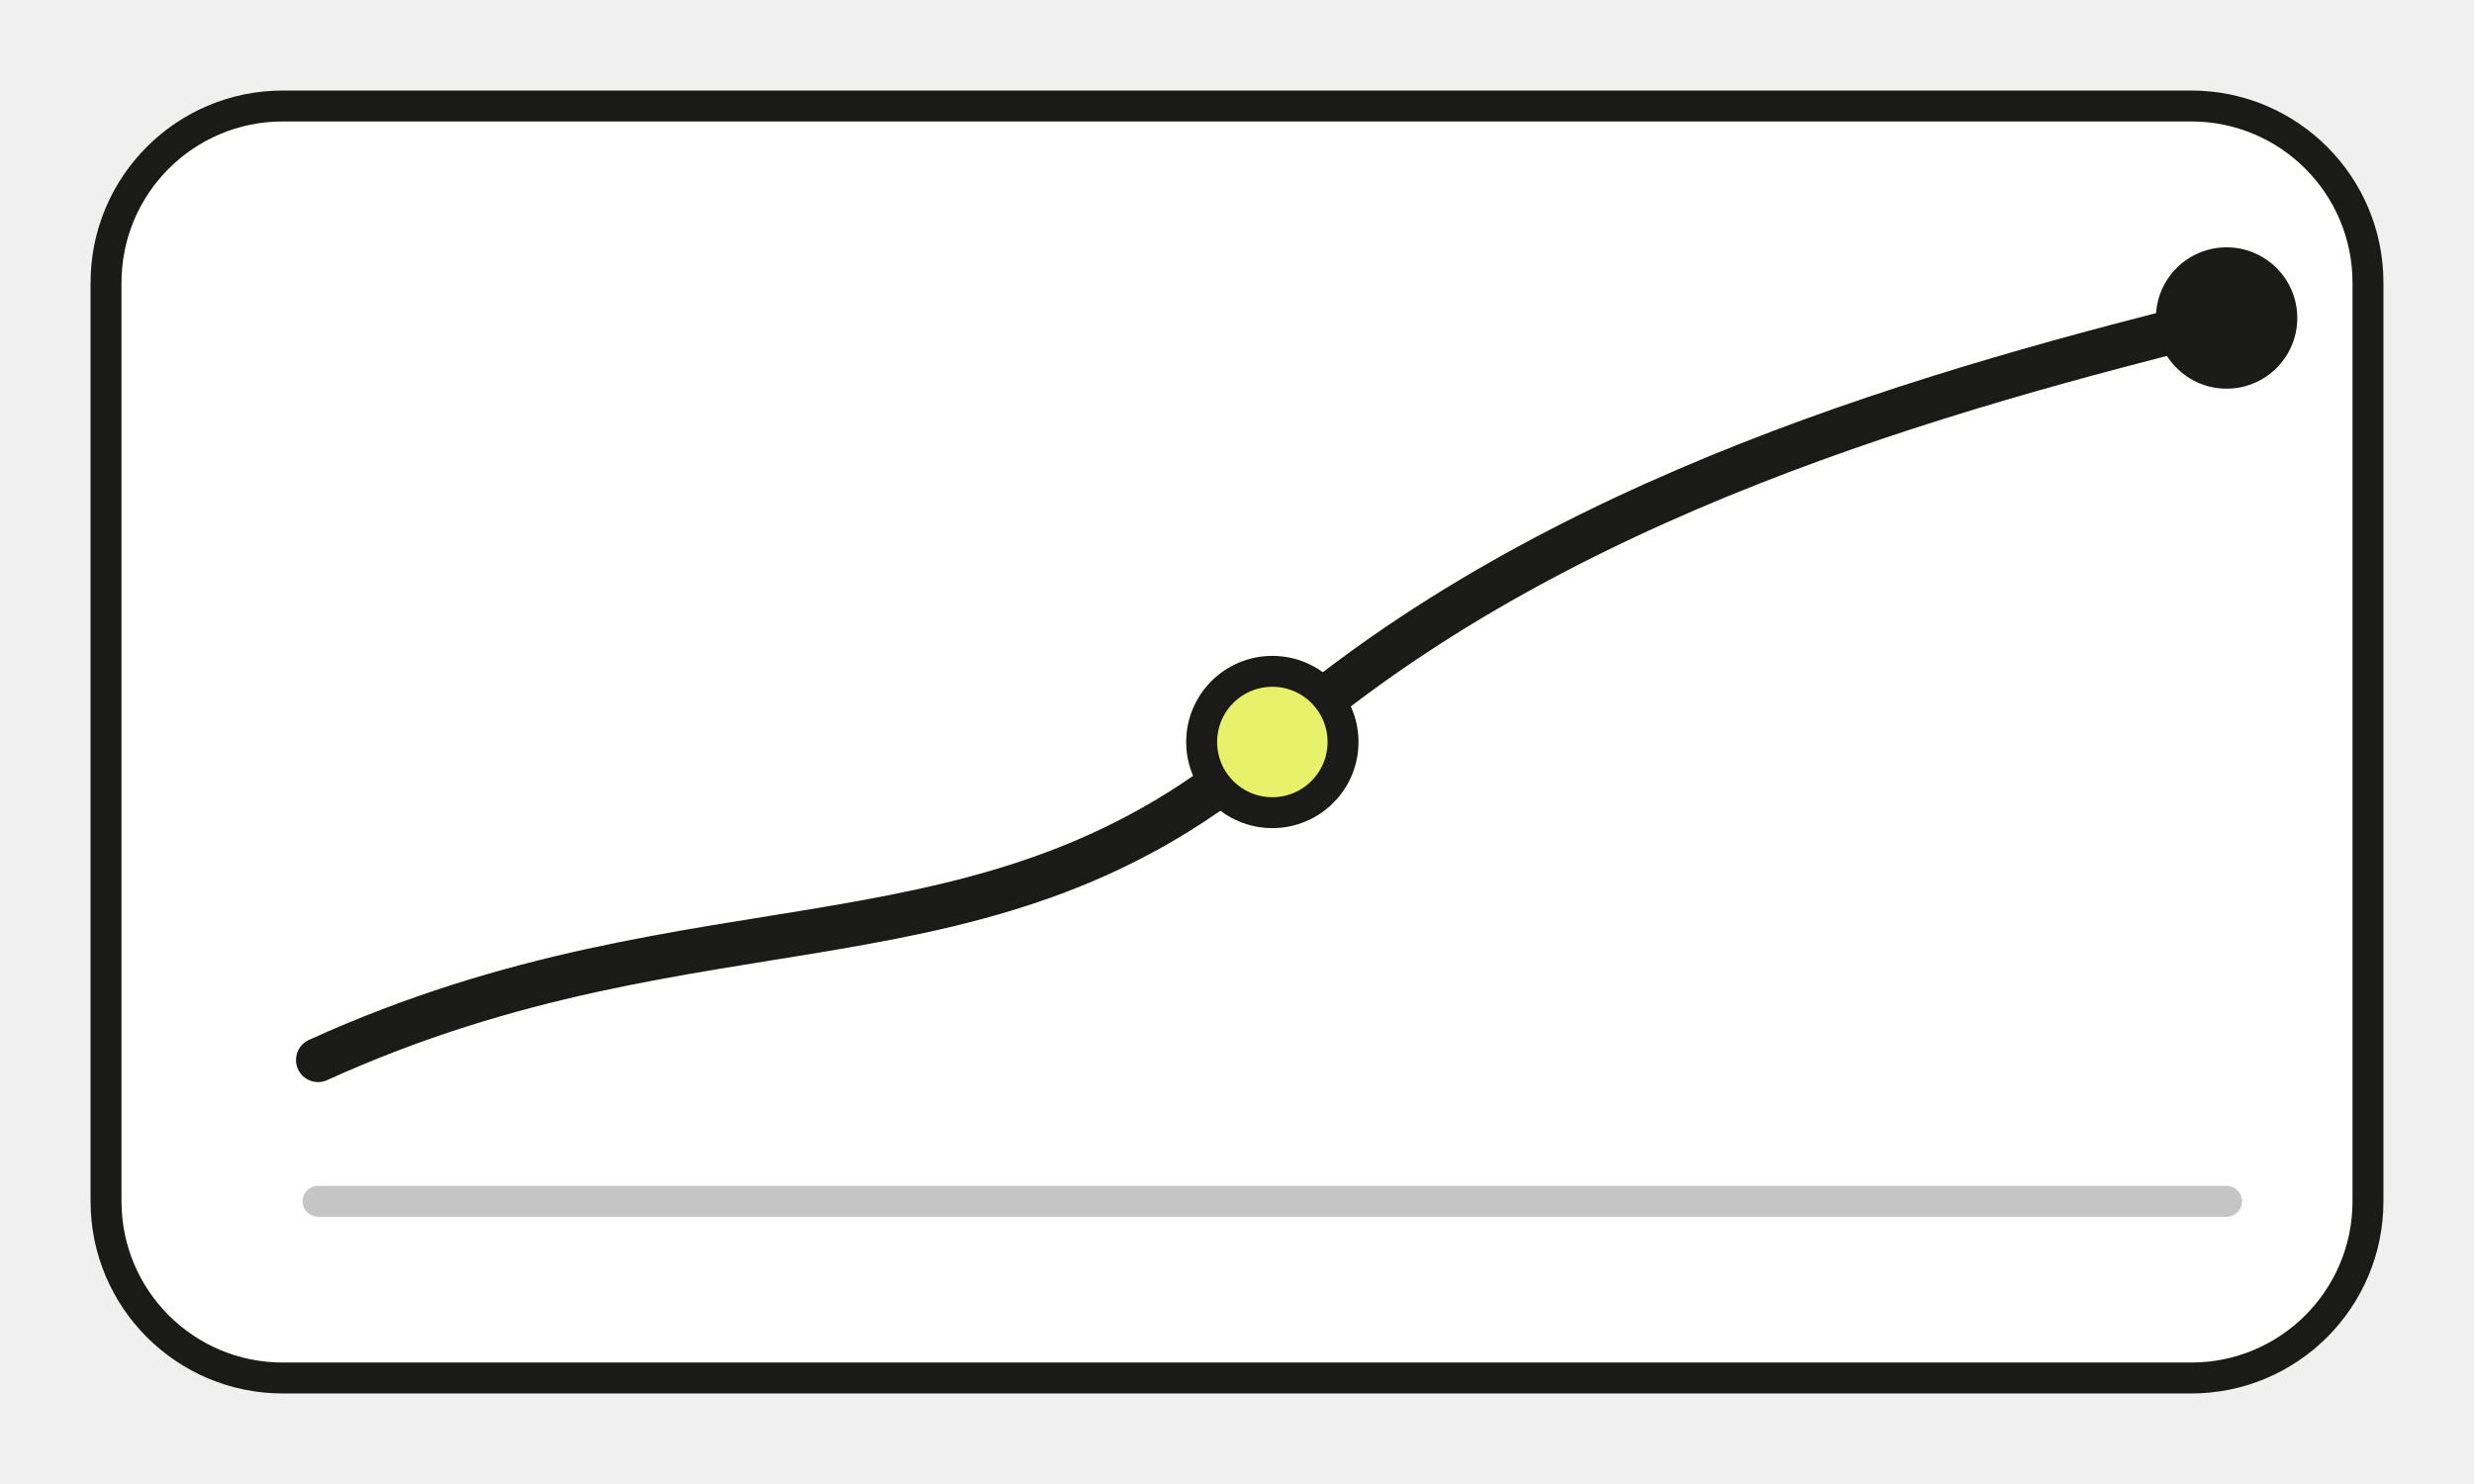
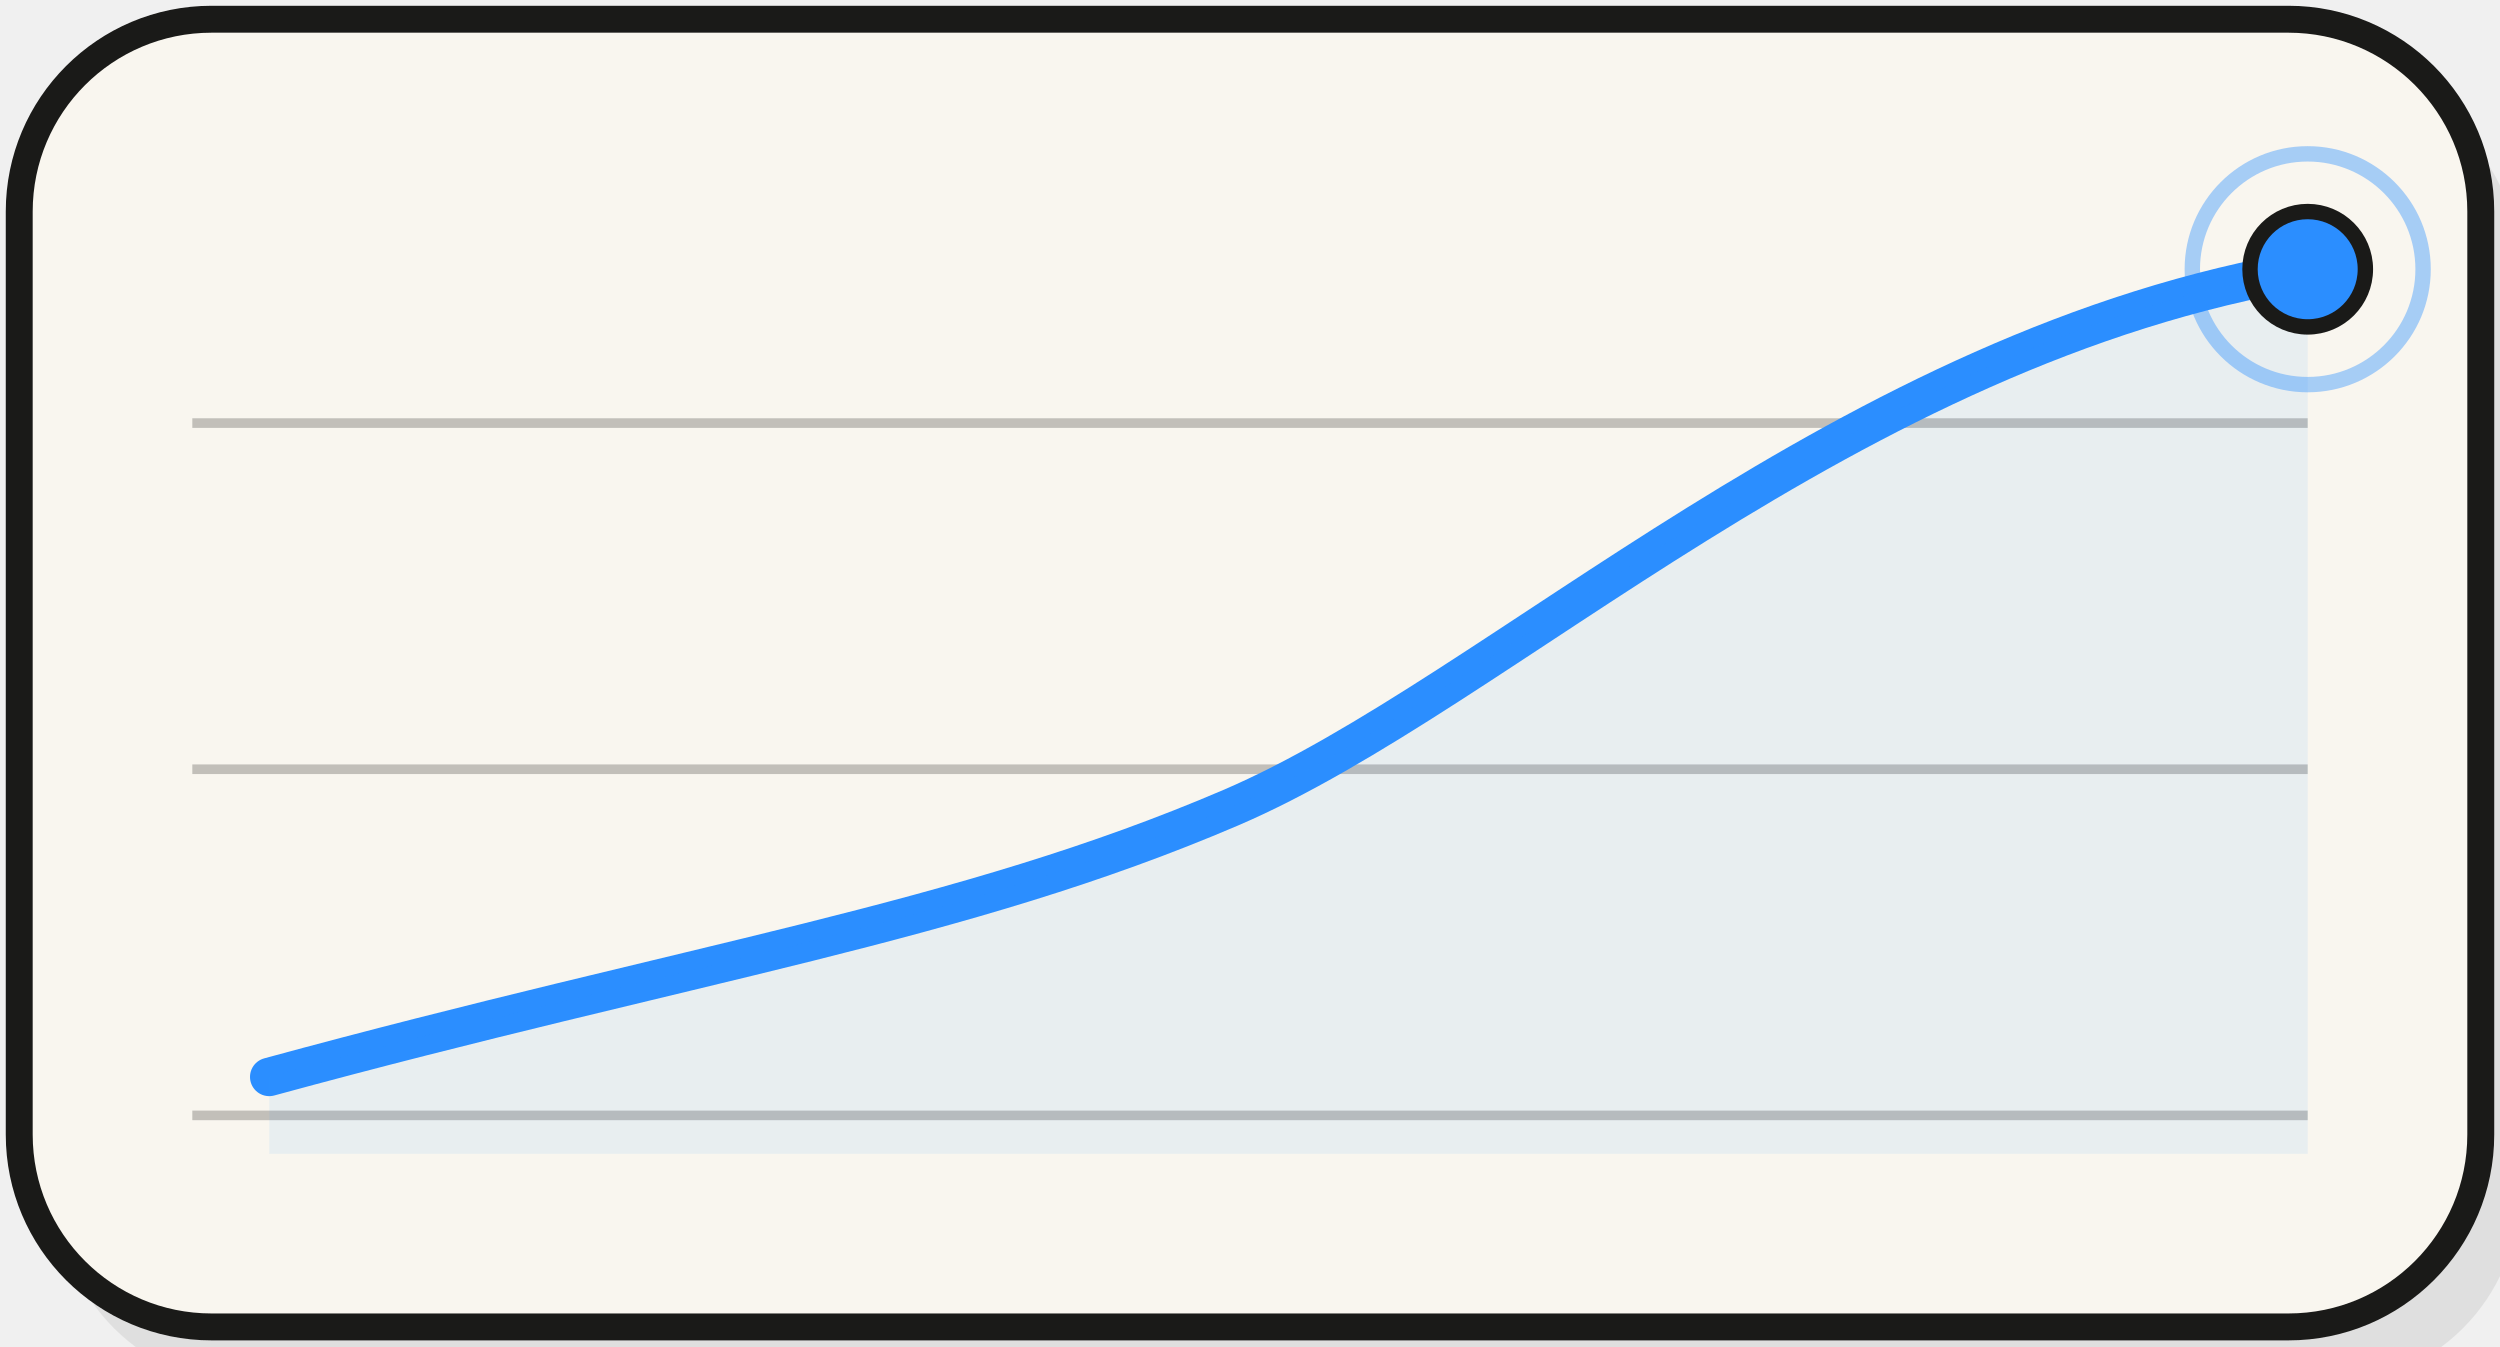
- <svg xmlns="http://www.w3.org/2000/svg" viewBox="0 0 140 84" fill="none" stroke="#1A1A18" stroke-width="1.75" stroke-linecap="round" stroke-linejoin="round">
-   <rect x="6" y="6" width="128" height="72" rx="10" fill="#FFFFFF" />
-   <path d="M18 60 C 40 50, 56 56, 72 42 S 110 22, 126 18" stroke-width="2.5" />
-   <circle cx="72" cy="42" r="4" fill="#E7F26A" />
-   <circle cx="126" cy="18" r="4" fill="#1A1A18" stroke="none" />
-   <line x1="18" y1="68" x2="126" y2="68" stroke-opacity="0.25" />
+ <svg xmlns="http://www.w3.org/2000/svg" viewBox="0 0 130 70" width="130" height="70">
+   <rect x="3" y="4" width="128" height="68" rx="10" fill="#1a1a18" opacity="0.08" />
+   <rect x="1" y="1" width="128" height="68" rx="10" fill="#f9f6ef" stroke="#1a1a18" stroke-width="1.4" />
+   <g stroke="#1a1a18" stroke-width="0.5" opacity="0.25">
+     <line x1="10" y1="22" x2="120" y2="22" />
+     <line x1="10" y1="40" x2="120" y2="40" />
+     <line x1="10" y1="58" x2="120" y2="58" />
+   </g>
+   <path d="M14 56 C 36 50, 50 48, 64 42 S 96 18, 120 14" fill="none" stroke="#2b8eff" stroke-width="2" stroke-linecap="round" />
+   <path d="M14 56 C 36 50, 50 48, 64 42 S 96 18, 120 14 L 120 60 L 14 60 Z" fill="#2b8eff" opacity="0.08" stroke="none" />
+   <circle cx="120" cy="14" r="3" fill="#2b8eff" stroke="#1a1a18" stroke-width="0.8" />
+   <circle cx="120" cy="14" r="6" fill="none" stroke="#2b8eff" stroke-width="0.8" opacity="0.4" />
</svg>
